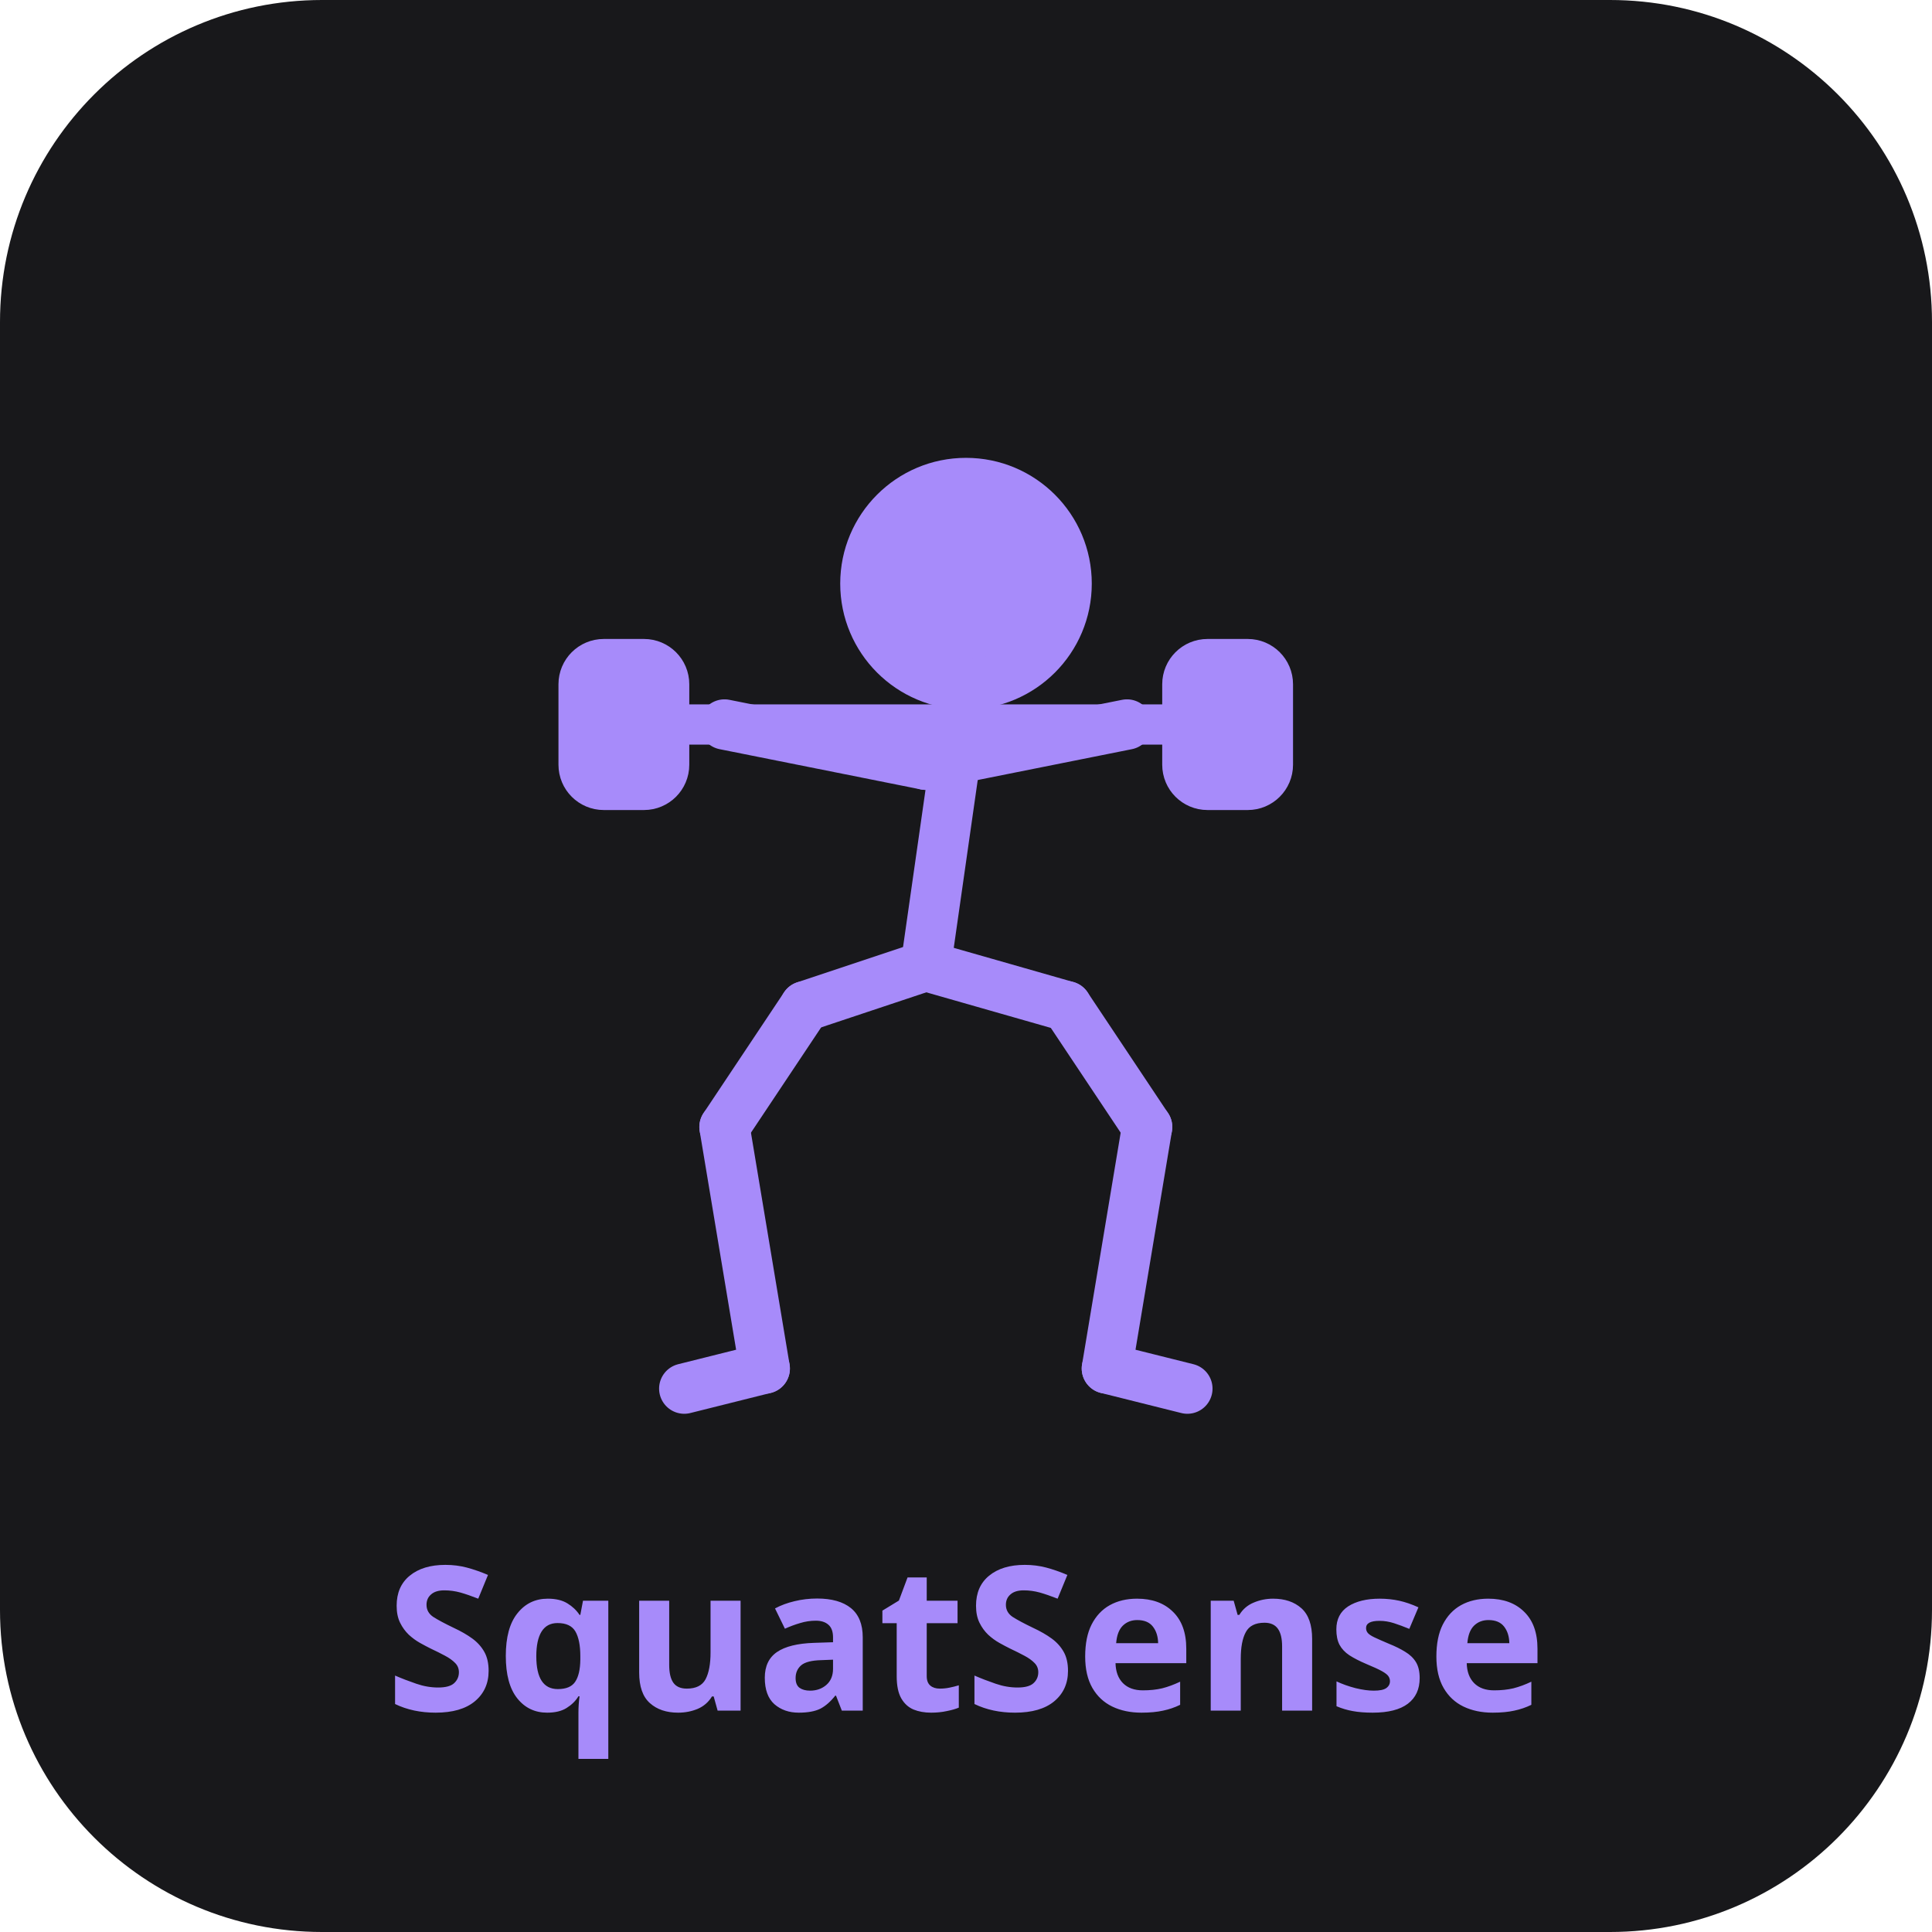
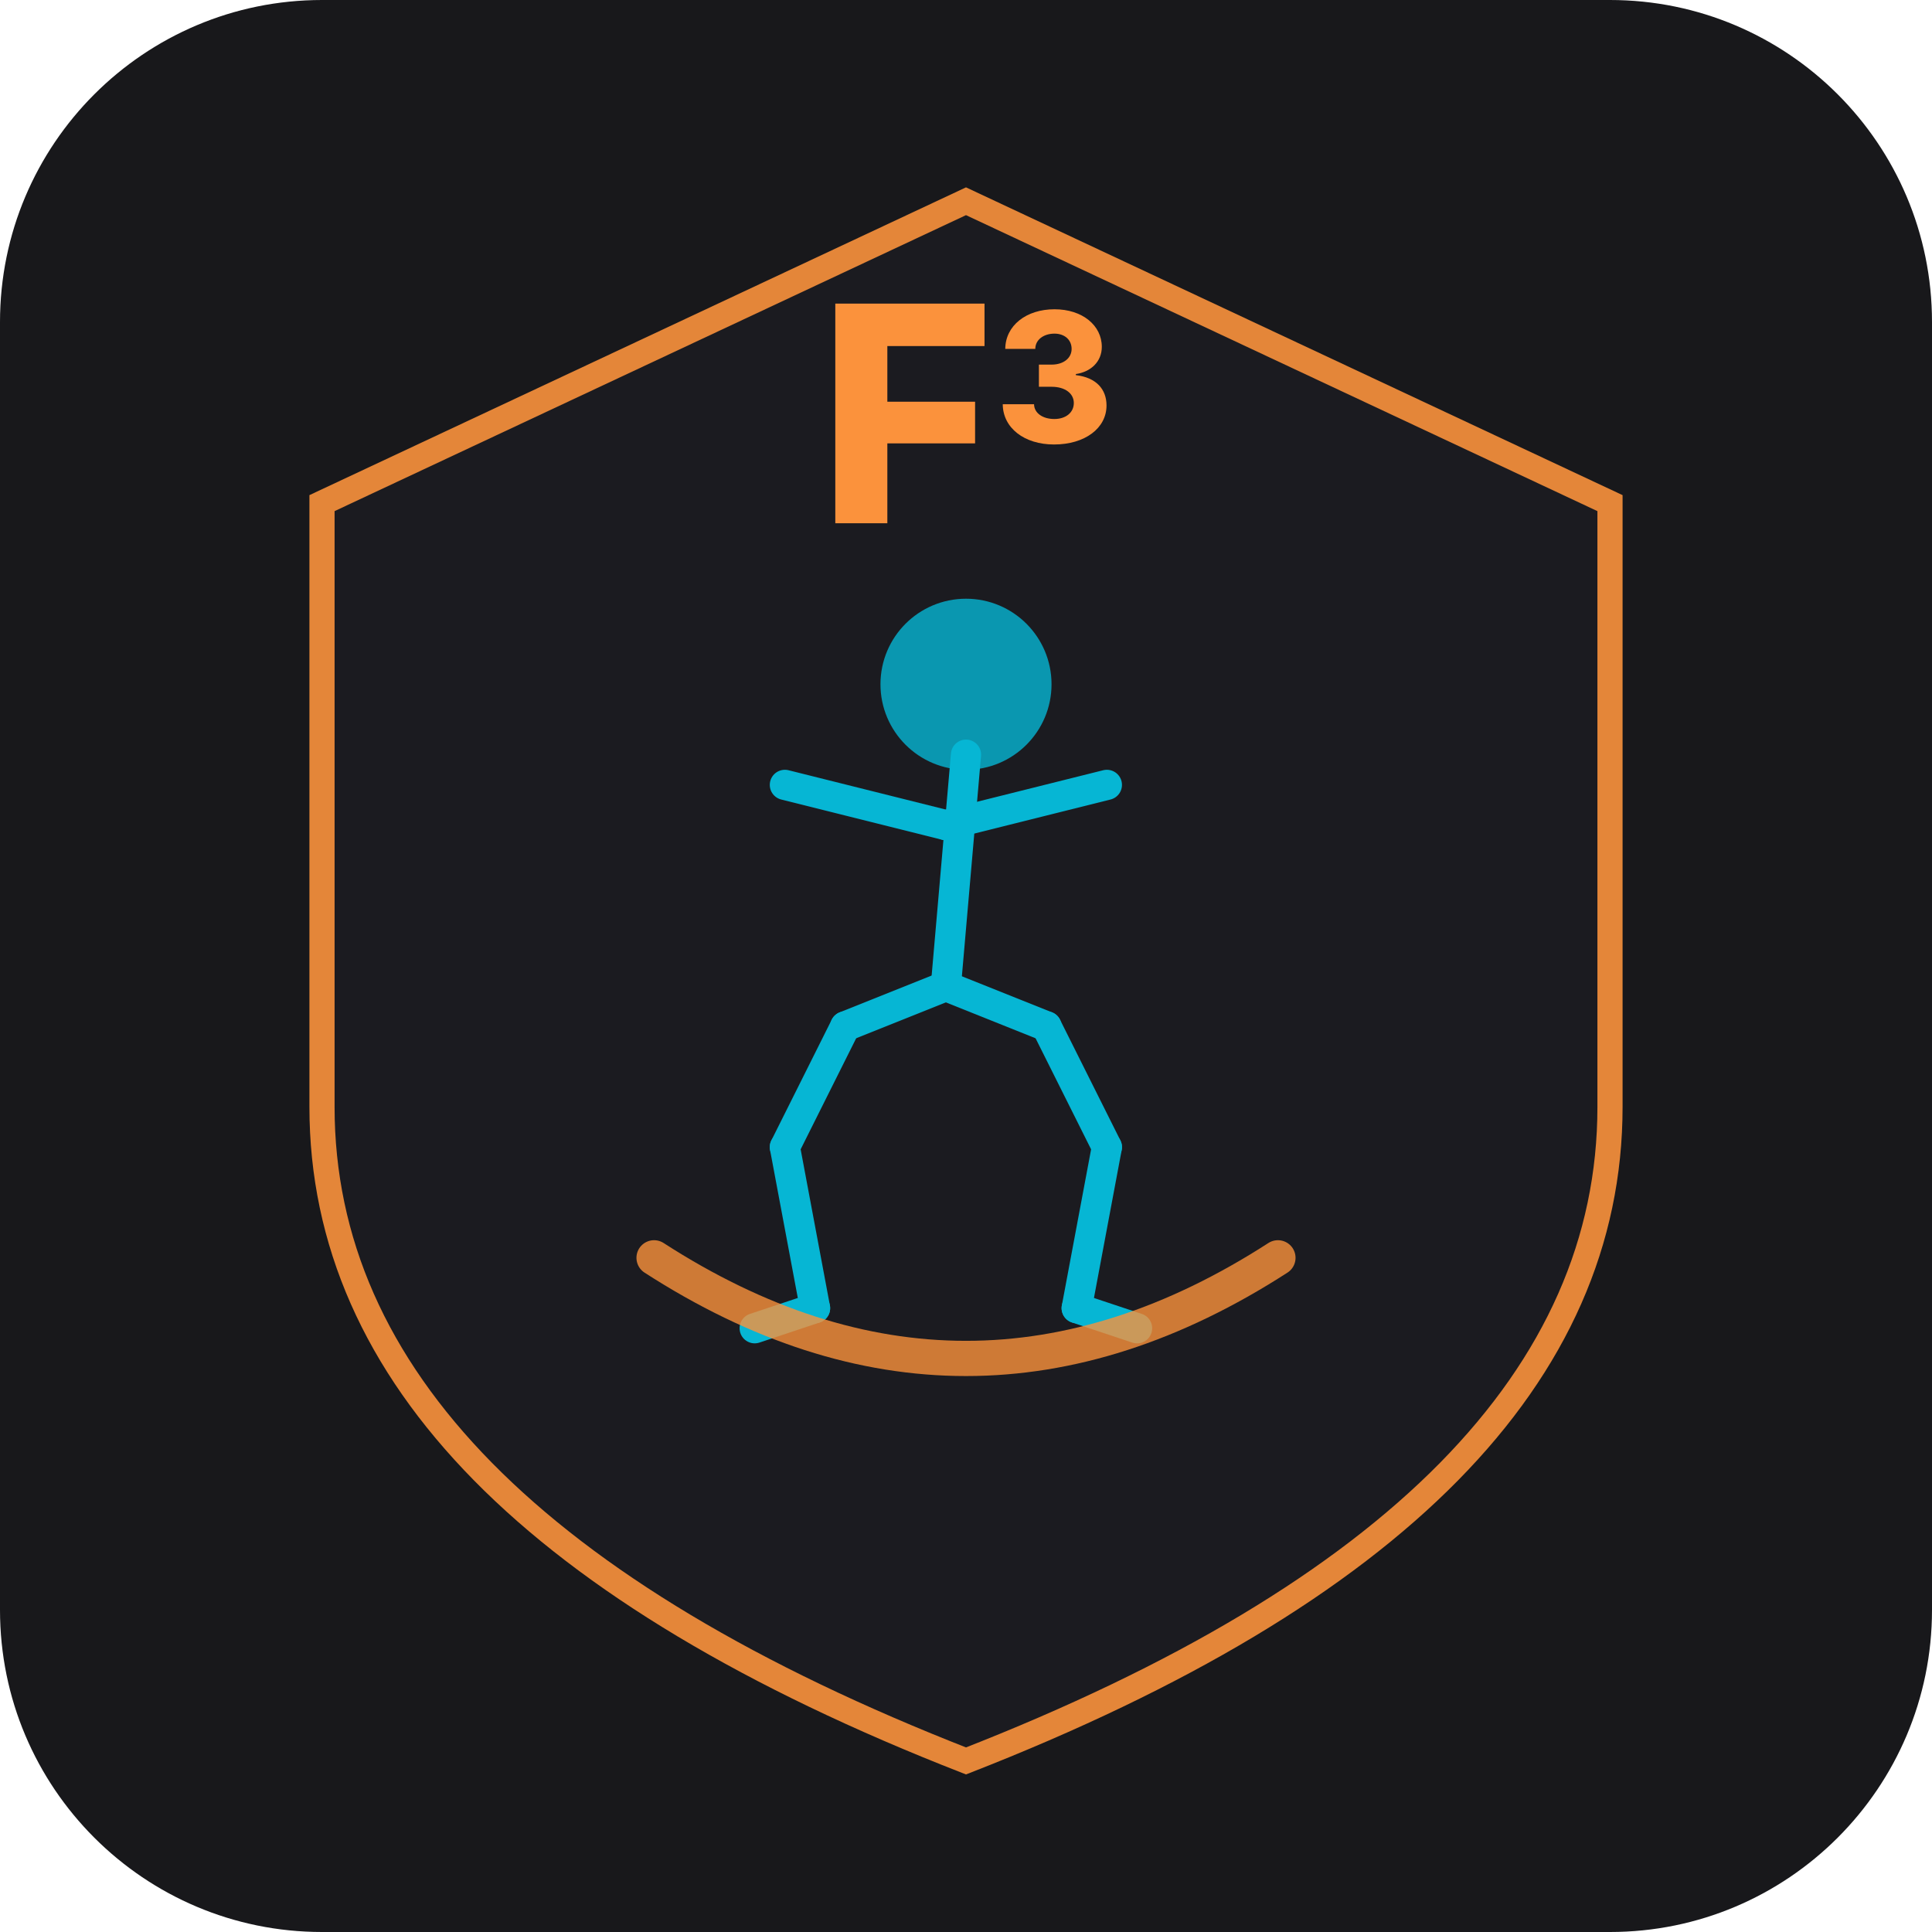
<svg xmlns="http://www.w3.org/2000/svg" viewBox="0 0 192 192" width="192" height="192">
  <rect width="192" height="192" rx="32" fill="#18181b" />
-   <g transform="translate(96,96)" fill="none" stroke="#a78bfa" stroke-width="5" stroke-linecap="round" stroke-linejoin="round">
-     <circle cx="0" cy="-38" r="10" fill="#a78bfa" />
-     <line x1="0" y1="-28" x2="-4" y2="0" />
-     <line x1="-4" y1="-20" x2="-24" y2="-24" />
-     <line x1="-4" y1="-20" x2="16" y2="-24" />
-     <line x1="-32" y1="-24" x2="24" y2="-24" stroke-width="4" />
-     <rect x="-38" y="-30" width="8" height="12" rx="2" fill="#a78bfa" />
-     <rect x="22" y="-30" width="8" height="12" rx="2" fill="#a78bfa" />
-     <line x1="-4" y1="0" x2="-16" y2="4" />
-     <line x1="-4" y1="0" x2="10" y2="4" />
-     <line x1="-16" y1="4" x2="-24" y2="16" />
-     <line x1="10" y1="4" x2="18" y2="16" />
-     <line x1="-24" y1="16" x2="-20" y2="40" />
-     <line x1="18" y1="16" x2="14" y2="40" />
-     <line x1="-20" y1="40" x2="-28" y2="42" />
-     <line x1="14" y1="40" x2="22" y2="42" />
+   <path d="M96 20 L160 50 L160 110 Q160 150 96 175 Q32 150 32 110 L32 50 Z" fill="#1c1c20" stroke="#fb923c" stroke-width="2.5" opacity="0.9" />
+   <g transform="translate(96,100)" fill="none" stroke="#06b6d4" stroke-width="3" stroke-linecap="round" stroke-linejoin="round">
+     <circle cx="0" cy="-32" r="7" fill="#06b6d4" opacity="0.8" />
+     <line x1="0" y1="-25" x2="-2" y2="-2" />
+     <line x1="-2" y1="-18" x2="-18" y2="-22" />
+     <line x1="-2" y1="-18" x2="14" y2="-22" />
+     <line x1="-2" y1="-2" x2="-12" y2="2" />
+     <line x1="-2" y1="-2" x2="8" y2="2" />
+     <line x1="-12" y1="2" x2="-18" y2="14" />
+     <line x1="8" y1="2" x2="14" y2="14" />
+     <line x1="-18" y1="14" x2="-15" y2="30" />
+     <line x1="14" y1="14" x2="11" y2="30" />
+     <line x1="-15" y1="30" x2="-21" y2="32" />
+     <line x1="11" y1="30" x2="17" y2="32" />
  </g>
-   <text x="96" y="170" text-anchor="middle" font-family="system-ui, sans-serif" font-size="20" font-weight="700" fill="#a78bfa">SquatSense</text>
+   <path d="M65 125 Q96 145 127 125" fill="none" stroke="#fb923c" stroke-width="3.5" stroke-linecap="round" opacity="0.8" />
+   <text x="96" y="52" text-anchor="middle" font-family="system-ui, -apple-system, sans-serif" font-size="30" font-weight="800" fill="#fb923c" letter-spacing="-1">F<tspan font-size="18" dy="-8">3</tspan>
+   </text>
</svg>
